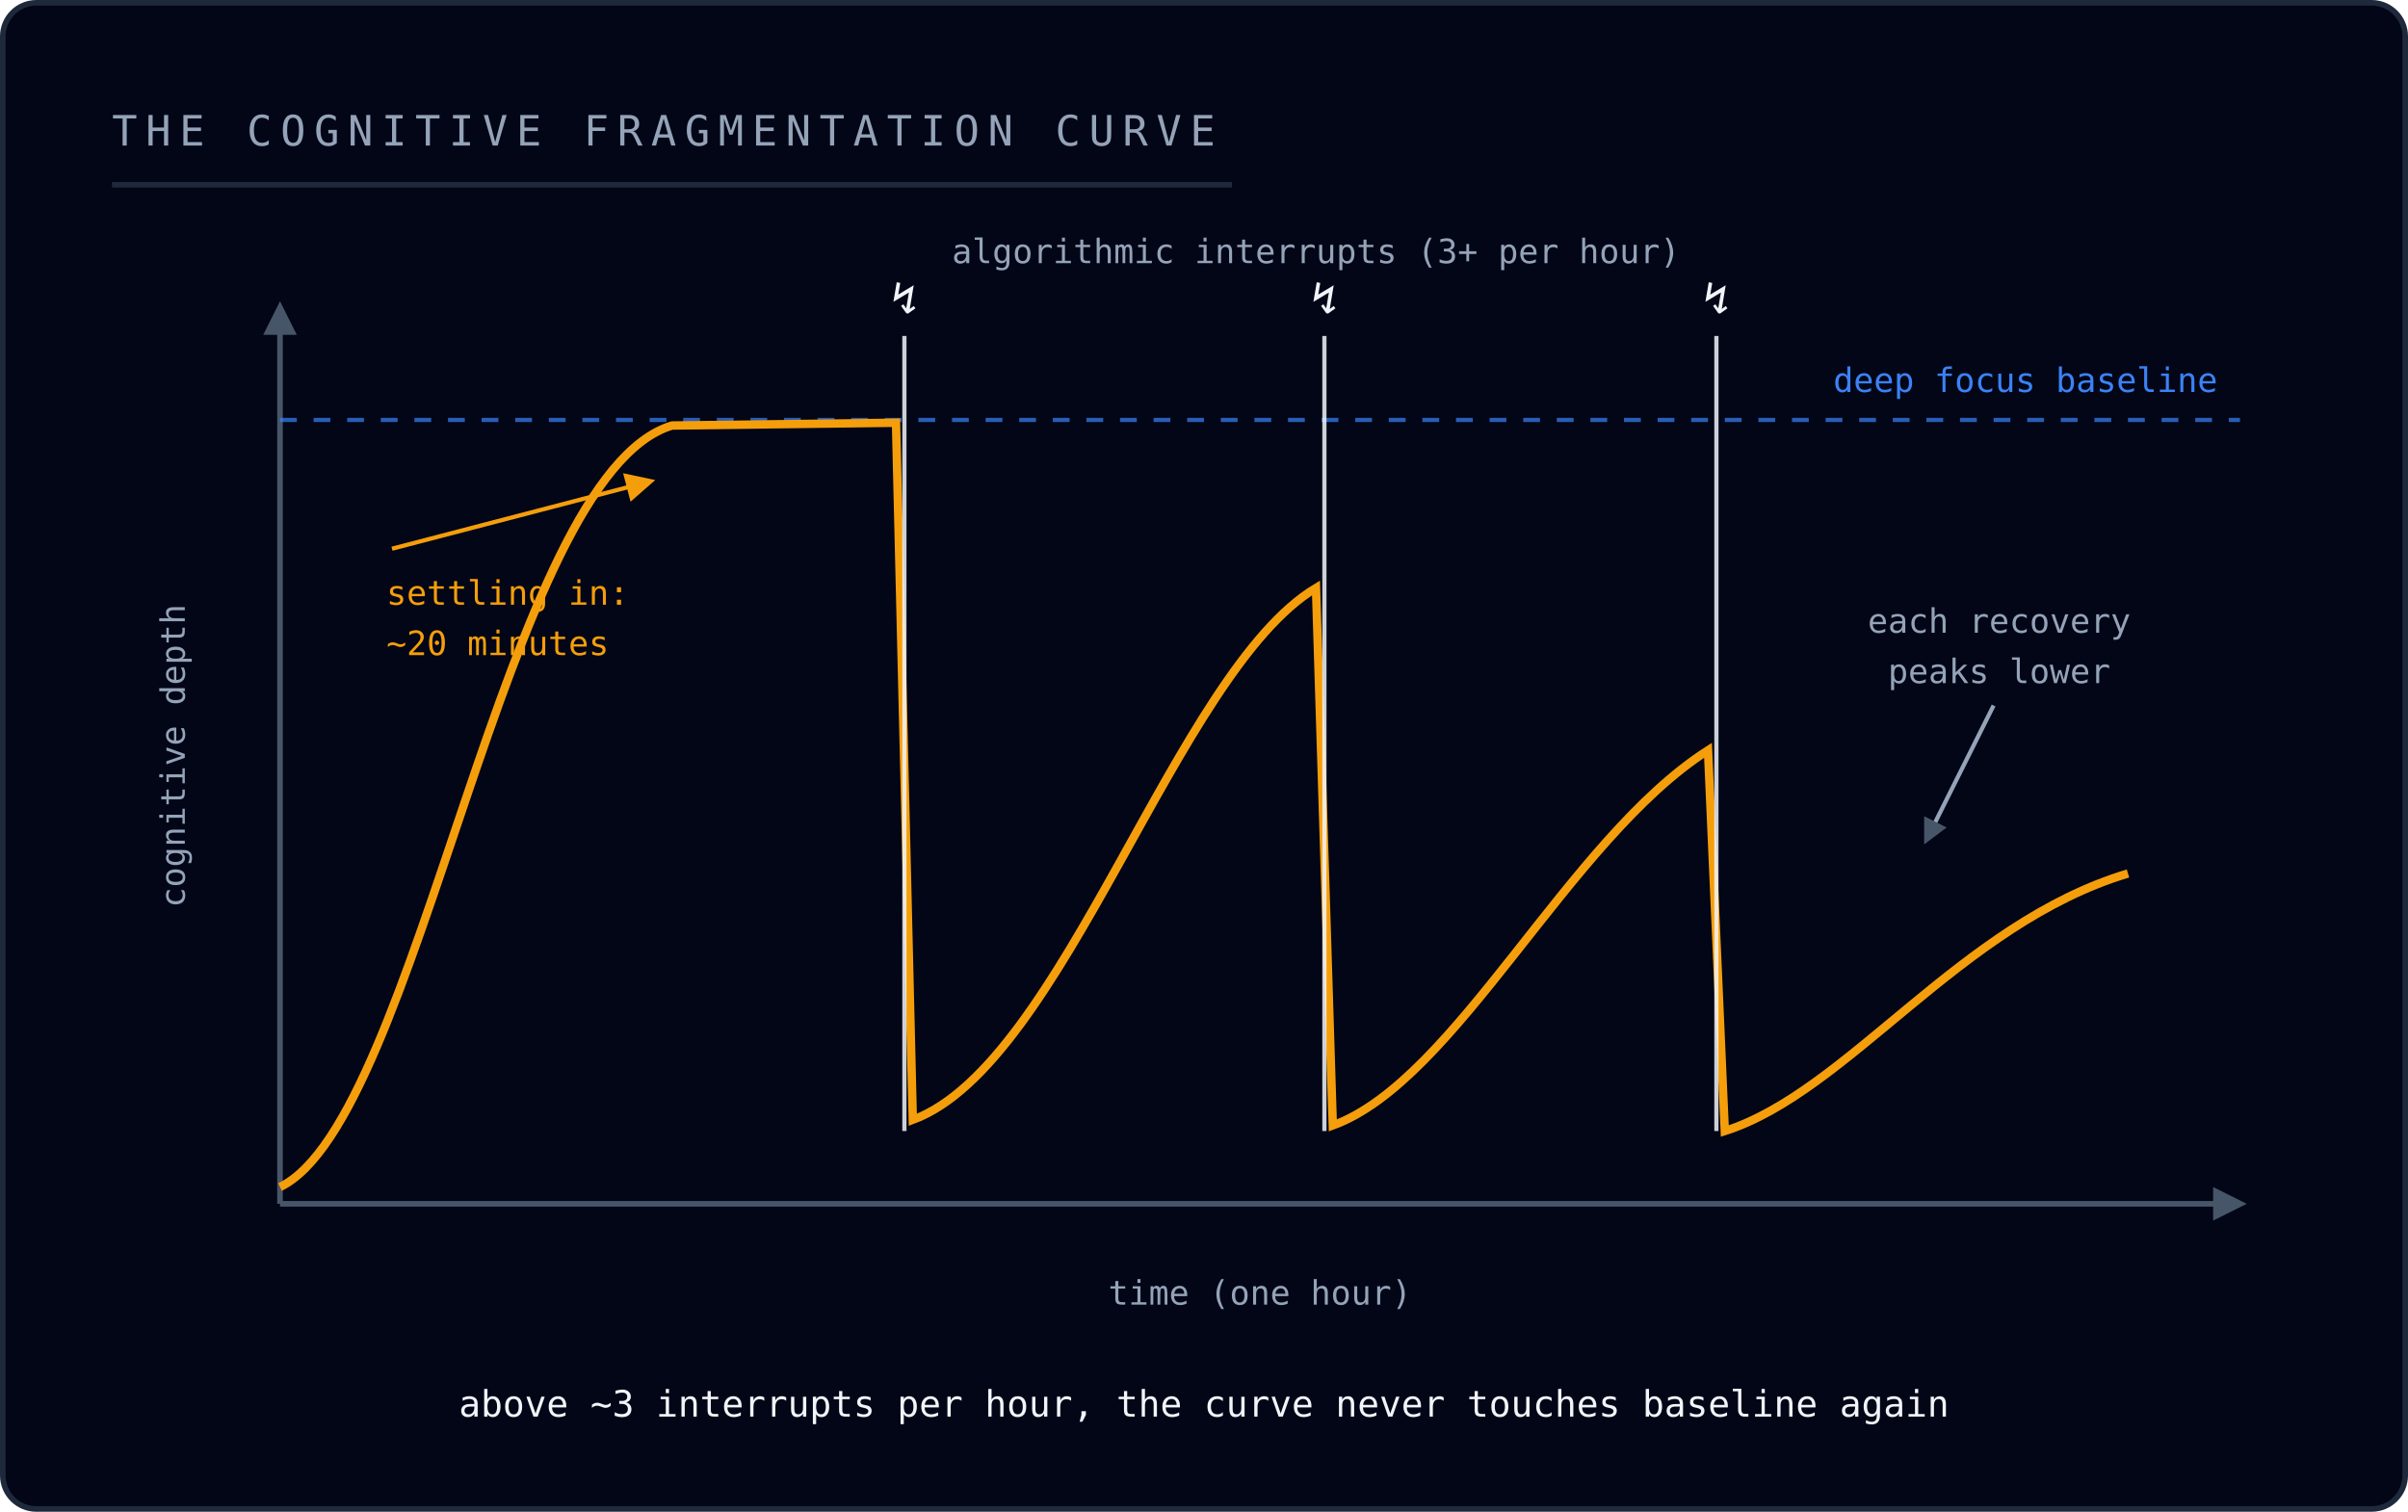
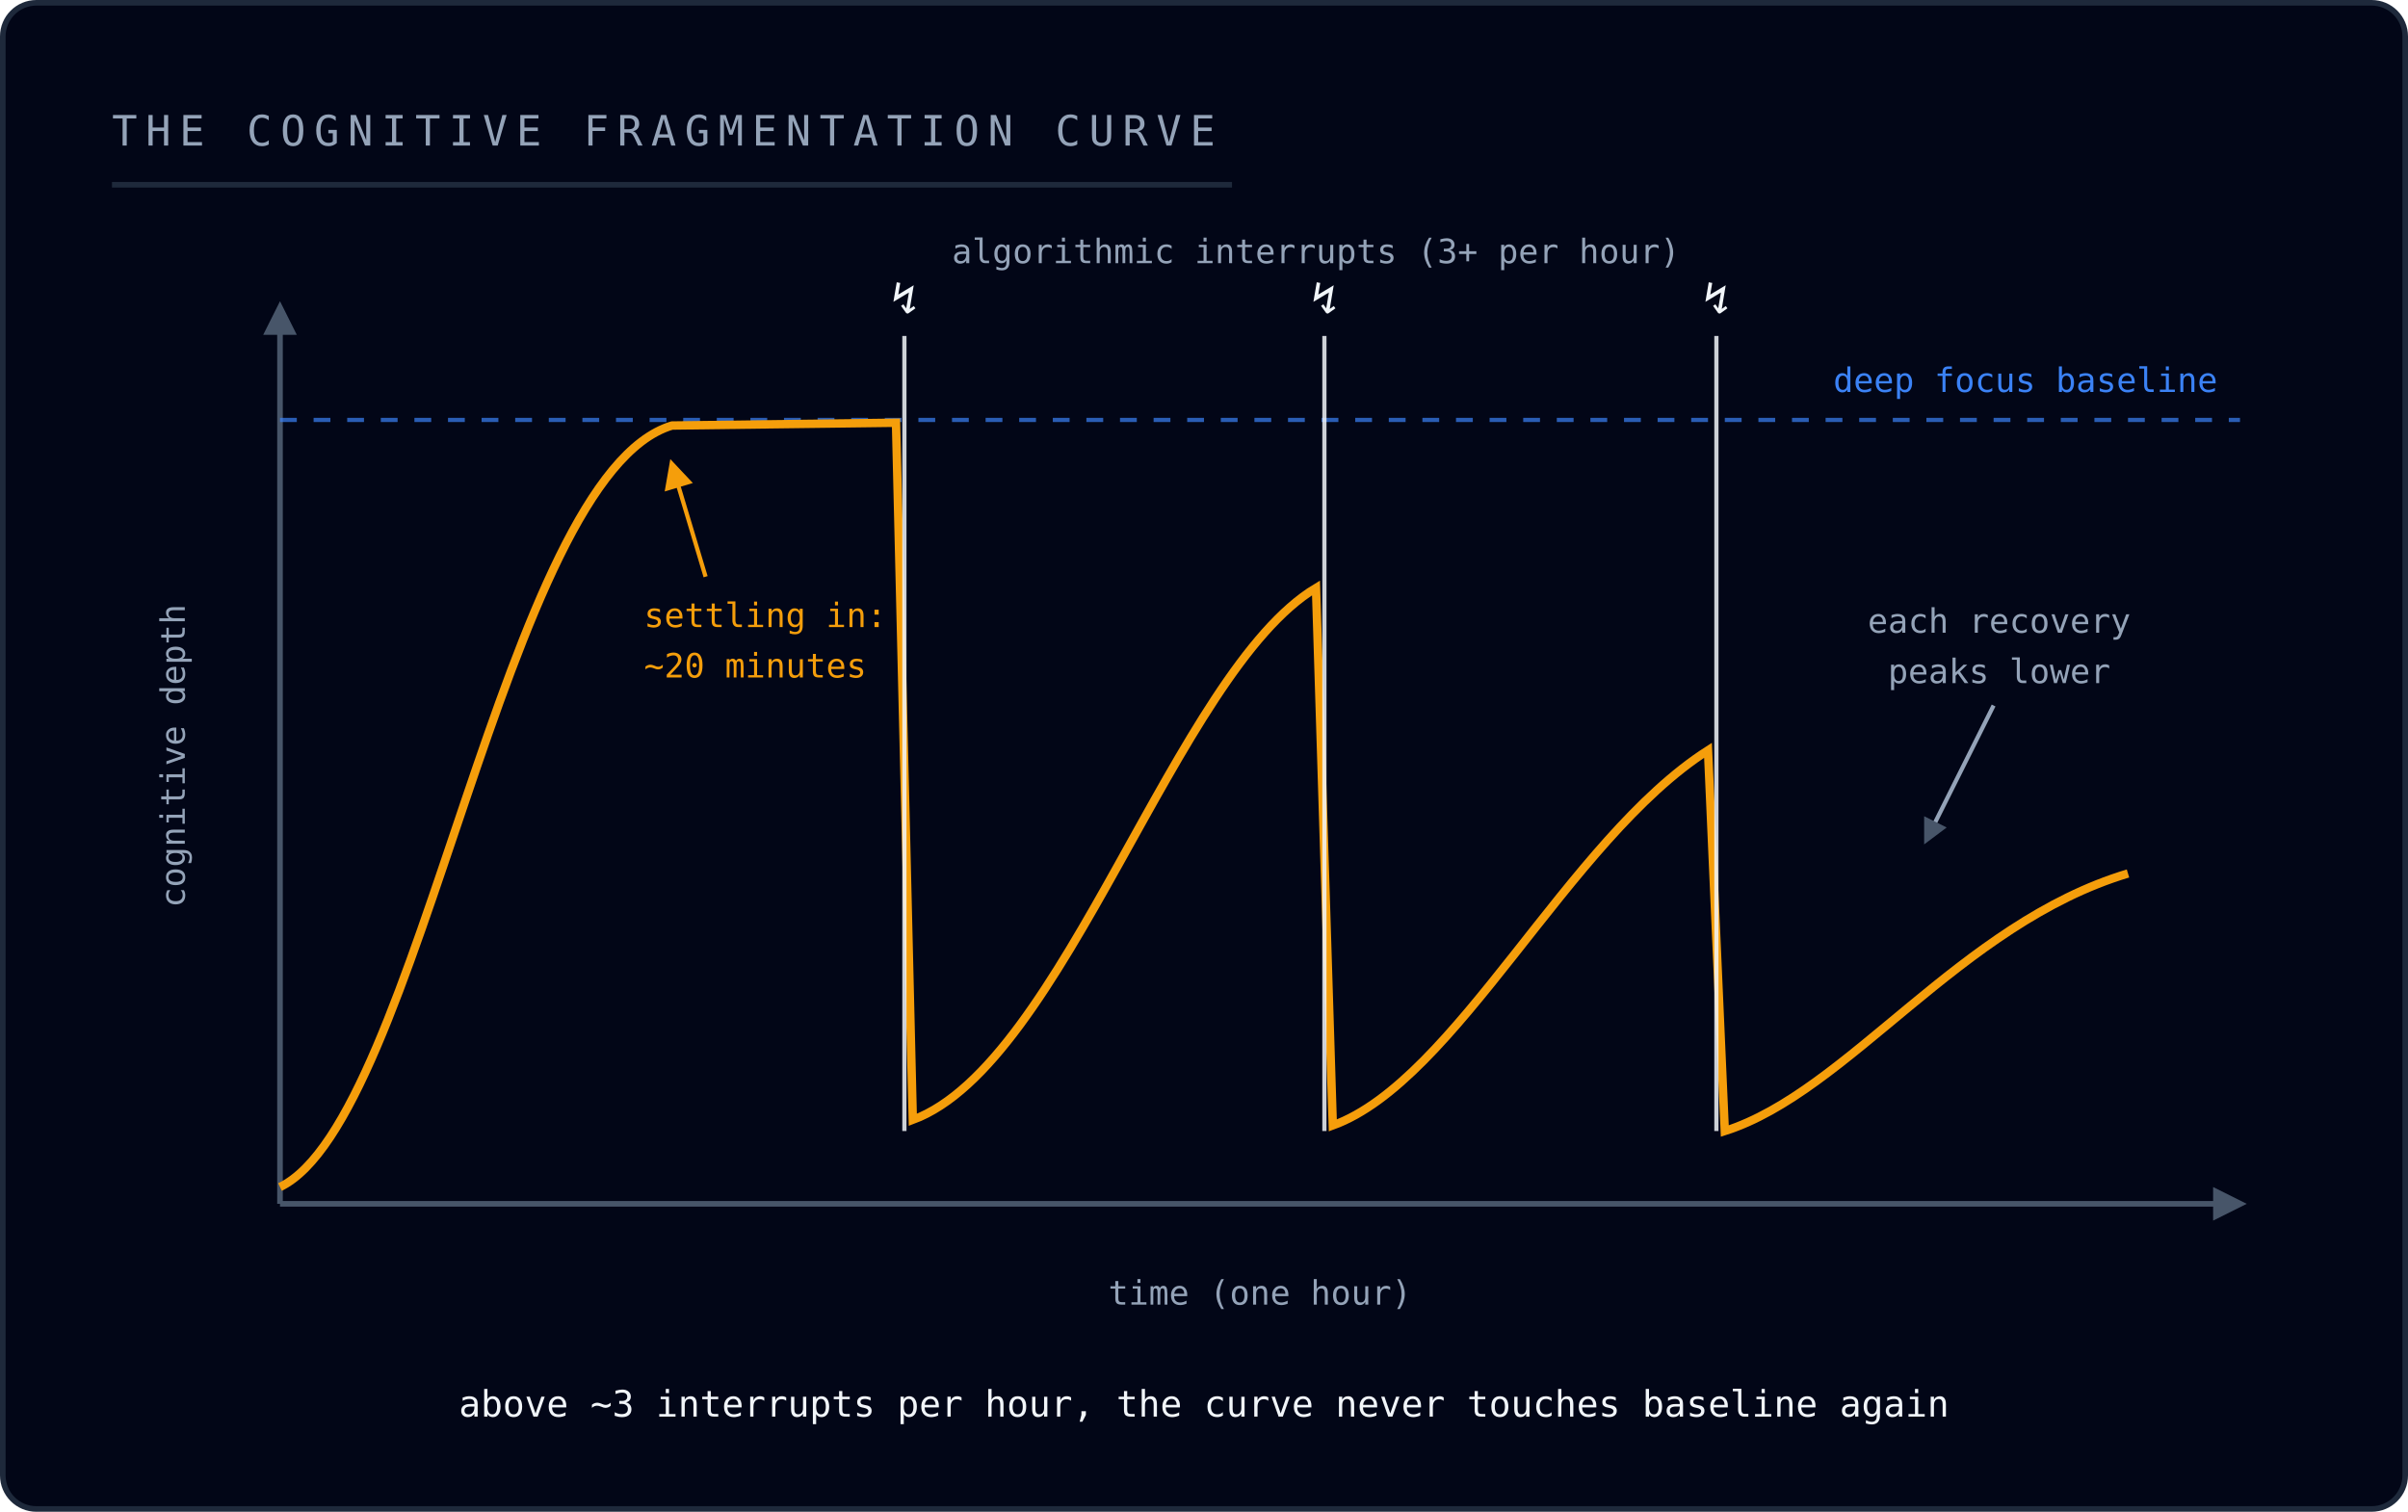
<svg xmlns="http://www.w3.org/2000/svg" viewBox="0 0 860 540" font-family="'JetBrains Mono','SFMono-Regular',Menlo,Consolas,monospace">
  <defs>
    <marker id="ax" viewBox="0 0 10 10" refX="8" refY="5" markerWidth="6" markerHeight="6" orient="auto-start-reverse">
      <path d="M0,0L10,5L0,10z" fill="#475569" />
    </marker>
    <marker id="aai" viewBox="0 0 10 10" refX="8" refY="5" markerWidth="7" markerHeight="7" orient="auto-start-reverse">
      <path d="M0,0L10,5L0,10z" fill="#f59e0b" />
    </marker>
  </defs>
  <rect x="1" y="1" width="858" height="538" rx="12" fill="#020617" stroke="#1e293b" stroke-width="2" />
  <text x="40" y="52" font-size="15" letter-spacing="3" fill="#94a3b8">THE COGNITIVE FRAGMENTATION CURVE</text>
  <line x1="40" y1="66" x2="440" y2="66" stroke="#1e293b" stroke-width="2" />
  <line x1="100" y1="110" x2="100" y2="430" stroke="#475569" stroke-width="2" marker-start="url(#ax)" />
  <line x1="100" y1="430" x2="800" y2="430" stroke="#475569" stroke-width="2" marker-end="url(#ax)" />
  <text x="66" y="270" font-size="12" fill="#94a3b8" text-anchor="middle" transform="rotate(-90 66 270)">cognitive depth</text>
  <text x="450" y="466" font-size="12" fill="#94a3b8" text-anchor="middle">time (one hour)</text>
  <line x1="100" y1="150" x2="800" y2="150" stroke="#3b82f6" stroke-width="1.5" stroke-dasharray="6 6" opacity="0.7" />
  <text x="792" y="140" font-size="12" fill="#3b82f6" text-anchor="end">deep focus baseline</text>
  <path d="M 100 424            C 150 400 180 170 240 152            L 320 151            L 326 400            C 380 380 420 240 470 210            L 476 402            C 520 386 560 300 610 268            L 616 404            C 660 390 700 330 760 312" fill="none" stroke="#f59e0b" stroke-width="3" />
  <g stroke="#f1f5f9" stroke-width="1.5" opacity="0.85">
    <line x1="323" y1="120" x2="323" y2="404" />
    <line x1="473" y1="120" x2="473" y2="404" />
    <line x1="613" y1="120" x2="613" y2="404" />
  </g>
  <g font-size="16" fill="#f1f5f9" text-anchor="middle">
    <text x="323" y="112">↯</text>
    <text x="473" y="112">↯</text>
    <text x="613" y="112">↯</text>
  </g>
  <text x="470" y="94" font-size="12" fill="#94a3b8" text-anchor="middle">algorithmic interrupts (3+ per hour)</text>
-   <line x1="140" y1="196" x2="232" y2="172" stroke="#f59e0b" stroke-width="1.5" marker-end="url(#aai)" />
-   <text x="138" y="216" font-size="12" fill="#f59e0b">settling in:</text>
-   <text x="138" y="234" font-size="12" fill="#f59e0b">~20 minutes</text>
+   <line x1="252" y1="206" x2="240" y2="166" stroke="#f59e0b" stroke-width="1.5" marker-end="url(#aai)" />
+   <text x="230" y="224" font-size="12" fill="#f59e0b">settling in:</text>
+   <text x="230" y="242" font-size="12" fill="#f59e0b">~20 minutes</text>
  <line x1="712" y1="252" x2="688" y2="300" stroke="#94a3b8" stroke-width="1.5" marker-end="url(#ax)" />
  <text x="714" y="226" font-size="12" fill="#94a3b8" text-anchor="middle">each recovery</text>
  <text x="714" y="244" font-size="12" fill="#94a3b8" text-anchor="middle">peaks lower</text>
  <text x="430" y="506" font-size="13" fill="#f1f5f9" text-anchor="middle">above ~3 interrupts per hour, the curve never touches baseline again</text>
</svg>
